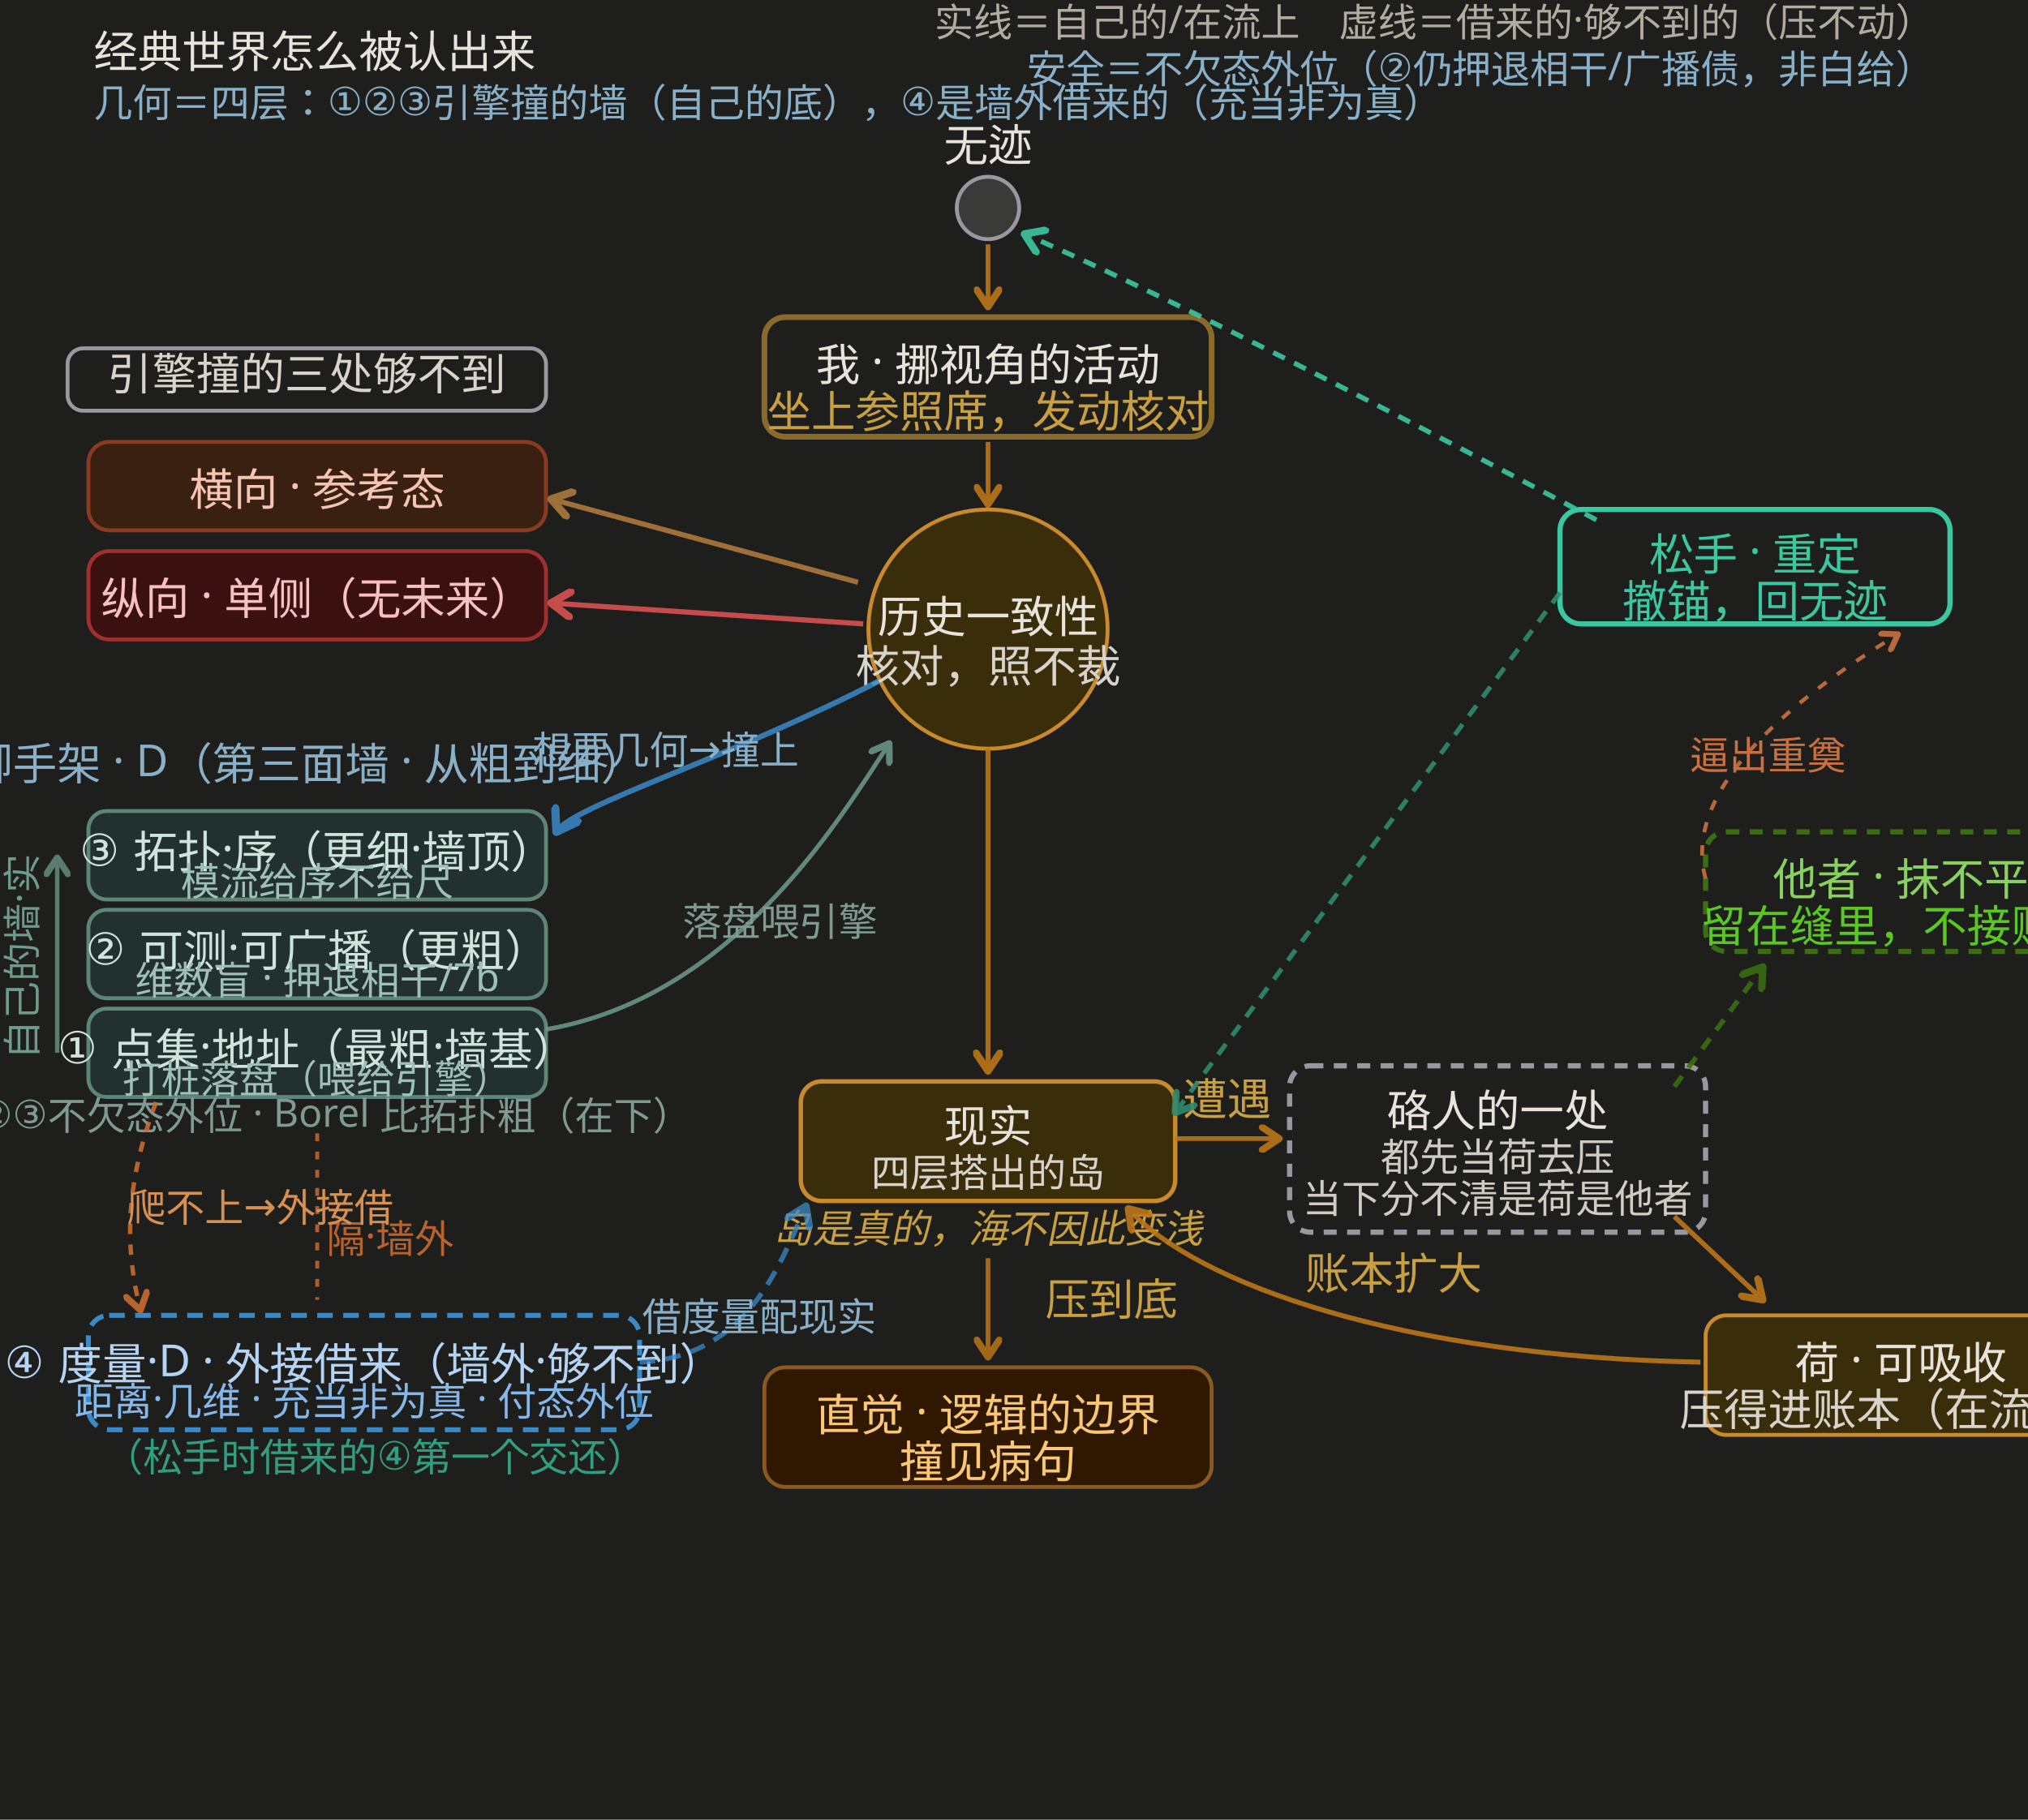
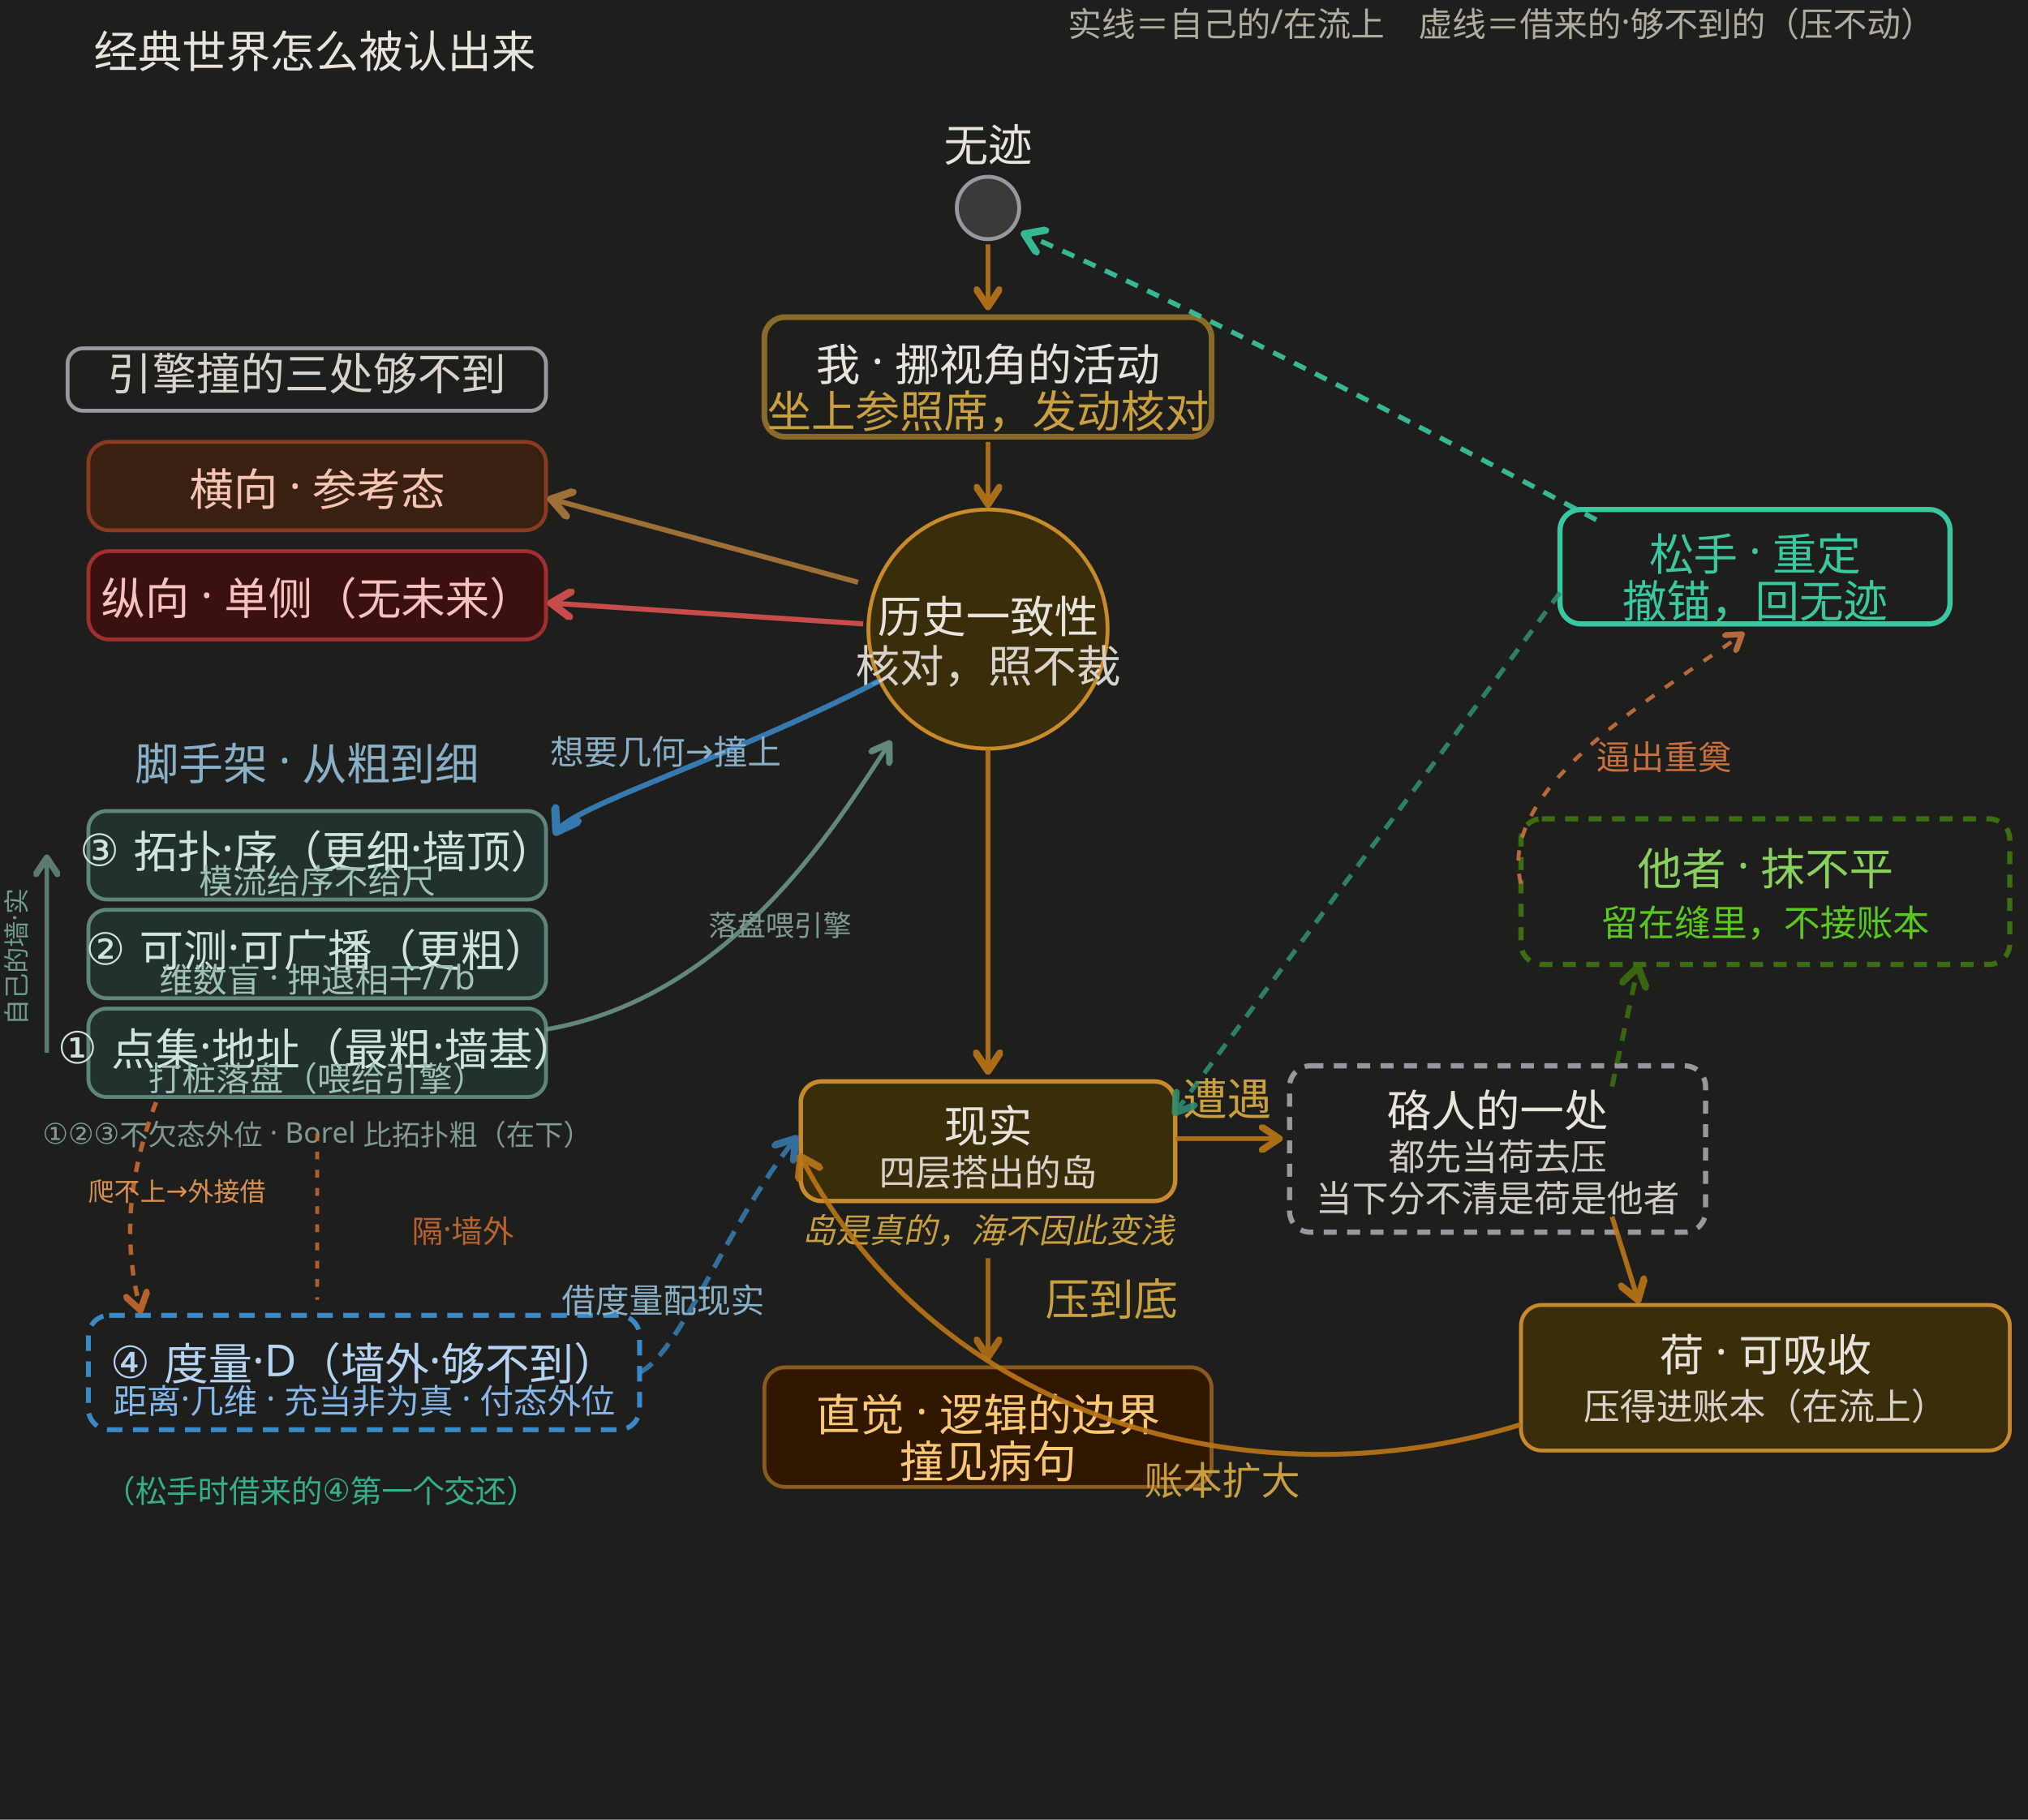
<svg xmlns="http://www.w3.org/2000/svg" preserveAspectRatio="xMidYMid meet" width="100%" viewBox="0 0 780 700" role="img">
-   <rect x="0" y="0" width="740" height="620" fill="#1e1e1c" />
  <rect x="0" y="0" width="780" height="700" fill="#1e1e1c" />
  <defs>
    <marker id="arrow" viewBox="0 0 10 10" refX="8" refY="5" markerWidth="6" markerHeight="6" orient="auto-start-reverse">
      <path d="M2 1L8 5L2 9" fill="none" stroke="context-stroke" stroke-width="2.5" stroke-linecap="round" stroke-linejoin="round" />
    </marker>
  </defs>
  <text x="36" y="26" fill="#e8e4dc" font-family="'Anthropic Sans',sans-serif" font-size="17" font-weight="500">经典世界怎么被认出来</text>
-   <text x="36" y="45" fill="#8ab0c8" font-family="'Anthropic Sans',sans-serif" font-size="15">几何＝四层：①②③引擎撞的墙（自己的底），④是墙外借来的（充当非为真）</text>
-   <text x="744" y="14" text-anchor="end" fill="#b0aca0" font-family="'Anthropic Sans',sans-serif" font-size="15">实线＝自己的/在流上　虚线＝借来的·够不到的（压不动）</text>
-   <text x="744" y="32" text-anchor="end" fill="#8ab0c8" font-family="'Anthropic Sans',sans-serif" font-size="15">安全＝不欠态外位（②仍押退相干/广播债，非白给）</text>
+   <text x="744" y="14" text-anchor="end" fill="#b0aca0" font-family="'Anthropic Sans',sans-serif" font-size="13">实线＝自己的/在流上　虚线＝借来的·够不到的（压不动）</text>
  <a href="02_start.html#scene-wuji" target="_top">
    <g>
      <circle cx="380" cy="80" r="12" fill="#3a3a38" stroke="#9b97a0" stroke-width="1.5" />
      <text x="380" y="62" text-anchor="middle" fill="#e8e4dc" font-family="'Anthropic Sans',sans-serif" font-size="17" font-weight="500">无迹</text>
    </g>
  </a>
  <line x1="380" y1="94" x2="380" y2="118" stroke="#ba7517" stroke-width="1.8" opacity="0.9" marker-end="url(#arrow)" />
  <a href="07_worldtopos.html#scene-wo" target="_top">
    <g>
      <rect x="294" y="122" width="172" height="46" rx="8" fill="none" stroke="#8a6a2a" stroke-width="2.2" />
      <text x="380" y="139" text-anchor="middle" dominant-baseline="central" fill="#e8e4dc" font-family="'Anthropic Sans',sans-serif" font-size="17" font-weight="500">我 · 挪视角的活动</text>
      <text x="380" y="157" text-anchor="middle" dominant-baseline="central" fill="#c8a040" font-family="'Anthropic Sans',sans-serif" font-size="17">坐上参照席，发动核对</text>
    </g>
  </a>
  <line x1="380" y1="170" x2="380" y2="194" stroke="#ba7517" stroke-width="1.8" opacity="0.9" marker-end="url(#arrow)" />
  <a href="07_worldtopos.html#scene-lishi" target="_top">
    <g>
      <circle cx="380" cy="242" r="46" fill="#3a2e0a" stroke="#c88a2a" stroke-width="1.5" />
      <text x="380" y="236" text-anchor="middle" dominant-baseline="central" fill="#e8e4dc" font-family="'Anthropic Sans',sans-serif" font-size="17" font-weight="500">历史一致性</text>
      <text x="380" y="255" text-anchor="middle" dominant-baseline="central" fill="#d8d4cc" font-family="'Anthropic Sans',sans-serif" font-size="17">核对，照不裁</text>
    </g>
  </a>
  <line x1="380" y1="288" x2="380" y2="412" stroke="#ba7517" stroke-width="1.9" opacity="0.9" marker-end="url(#arrow)" />
  <a href="10_classicalworld.html#scene-xianshi" target="_top">
    <g>
      <rect x="308" y="416" width="144" height="46" rx="8" fill="#3a2e0a" stroke="#c88a2a" stroke-width="1.7" />
      <text x="380" y="432" text-anchor="middle" dominant-baseline="central" fill="#e8e4dc" font-family="'Anthropic Sans',sans-serif" font-size="17" font-weight="500">现实</text>
-       <text x="380" y="450" text-anchor="middle" dominant-baseline="central" fill="#d8d4cc" font-family="'Anthropic Sans',sans-serif" font-size="15">四层搭出的岛</text>
+       <text x="380" y="450" text-anchor="middle" dominant-baseline="central" fill="#d8d4cc" font-family="'Anthropic Sans',sans-serif" font-size="14">四层搭出的岛</text>
    </g>
  </a>
-   <text x="380" y="478" text-anchor="middle" fill="#c8a040" font-family="'Anthropic Sans',sans-serif" font-size="15" font-style="italic">岛是真的，海不因此变浅</text>
+   <text x="380" y="478" text-anchor="middle" fill="#c8a040" font-family="'Anthropic Sans',sans-serif" font-size="13" font-style="italic">岛是真的，海不因此变浅</text>
  <line x1="380" y1="484" x2="380" y2="522" stroke="#ba7517" stroke-width="1.8" opacity="0.85" marker-end="url(#arrow)" />
  <text x="402" y="506" fill="#c8a040" font-family="'Anthropic Sans',sans-serif" font-size="17">压到底</text>
  <a href="08_intuition.html#scene-luoji" target="_top">
    <g>
      <rect x="294" y="526" width="172" height="46" rx="8" fill="#301800" stroke="#8a5a20" stroke-width="1.5" />
      <text x="380" y="543" text-anchor="middle" dominant-baseline="central" fill="#FAC775" font-family="'Anthropic Sans',sans-serif" font-size="17" font-weight="500">直觉 · 逻辑的边界</text>
      <text x="380" y="561" text-anchor="middle" dominant-baseline="central" fill="#FAC775" font-family="'Anthropic Sans',sans-serif" font-size="17">撞见病句</text>
    </g>
  </a>
  <a href="05_unknowable.html#scene-sanzhong" target="_top">
    <g>
      <text x="118" y="150" text-anchor="middle" fill="#d8d4cc" font-family="'Anthropic Sans',sans-serif" font-size="17">引擎撞的三处够不到</text>
      <rect x="26" y="134" width="184" height="24" rx="6" fill="none" stroke="#9b97a0" stroke-width="1.5" />
    </g>
  </a>
  <a href="04_intentionality.html#scene-heng" target="_top">
    <g>
      <rect x="34" y="170" width="176" height="34" rx="8" fill="#3a2010" stroke="#8a3a20" stroke-width="1.5" />
      <text x="122" y="187" text-anchor="middle" dominant-baseline="central" fill="#F5C4B3" font-family="'Anthropic Sans',sans-serif" font-size="17" font-weight="500">横向 · 参考态</text>
    </g>
  </a>
  <line x1="330" y1="224" x2="212" y2="192" stroke="#c88a40" stroke-width="2.0" opacity="0.75" marker-end="url(#arrow)" />
  <a href="03_twostreams.html#scene-zong" target="_top">
    <g>
      <rect x="34" y="212" width="176" height="34" rx="8" fill="#3a1010" stroke="#a03030" stroke-width="1.5" />
      <text x="122" y="229" text-anchor="middle" dominant-baseline="central" fill="#F7C1C1" font-family="'Anthropic Sans',sans-serif" font-size="17" font-weight="500">纵向 · 单侧（无未来）</text>
    </g>
  </a>
  <line x1="332" y1="240" x2="212" y2="232" stroke="#d85050" stroke-width="2.0" opacity="0.9" marker-end="url(#arrow)" />
-   <text x="118" y="300" text-anchor="middle" fill="#8ab0c8" font-family="'Anthropic Sans',sans-serif" font-size="17" font-weight="500">脚手架 · D（第三面墙 · 从粗到细）</text>
+   <text x="118" y="300" text-anchor="middle" fill="#8ab0c8" font-family="'Anthropic Sans',sans-serif" font-size="17" font-weight="500">脚手架 · 从粗到细</text>
  <path d="M338 262 C 280 292, 220 310, 214 320" fill="none" stroke="#3a8ac8" stroke-width="2.1" opacity="0.85" marker-end="url(#arrow)" />
-   <text x="256" y="294" text-anchor="middle" fill="#8ab0c8" font-family="'Anthropic Sans',sans-serif" font-size="15">想要几何→撞上</text>
+   <text x="256" y="294" text-anchor="middle" fill="#8ab0c8" font-family="'Anthropic Sans',sans-serif" font-size="13">想要几何→撞上</text>
  <g>
    <rect x="34" y="312" width="176" height="34" rx="7" fill="#22302e" stroke="#5f857b" stroke-width="1.5" />
    <text x="122" y="324" text-anchor="middle" dominant-baseline="central" fill="#cfe4dc" font-family="'Anthropic Sans',sans-serif" font-size="17" font-weight="500">③ 拓扑·序（更细·墙顶）</text>
-     <text x="122" y="338" text-anchor="middle" dominant-baseline="central" fill="#9ec0b6" font-family="'Anthropic Sans',sans-serif" font-size="15">模流给序不给尺</text>
+     <text x="122" y="338" text-anchor="middle" dominant-baseline="central" fill="#9ec0b6" font-family="'Anthropic Sans',sans-serif" font-size="13">模流给序不给尺</text>
  </g>
  <g>
    <rect x="34" y="350" width="176" height="34" rx="7" fill="#22302e" stroke="#5f857b" stroke-width="1.5" />
    <text x="122" y="362" text-anchor="middle" dominant-baseline="central" fill="#cfe4dc" font-family="'Anthropic Sans',sans-serif" font-size="17" font-weight="500">② 可测·可广播（更粗）</text>
-     <text x="122" y="376" text-anchor="middle" dominant-baseline="central" fill="#9ec0b6" font-family="'Anthropic Sans',sans-serif" font-size="15">维数盲 · 押退相干/7b</text>
+     <text x="122" y="376" text-anchor="middle" dominant-baseline="central" fill="#9ec0b6" font-family="'Anthropic Sans',sans-serif" font-size="13">维数盲 · 押退相干/7b</text>
  </g>
  <g>
    <rect x="34" y="388" width="176" height="34" rx="7" fill="#22302e" stroke="#5f857b" stroke-width="1.5" />
    <text x="122" y="400" text-anchor="middle" dominant-baseline="central" fill="#cfe4dc" font-family="'Anthropic Sans',sans-serif" font-size="17" font-weight="500">① 点集·地址（最粗·墙基）</text>
-     <text x="122" y="414" text-anchor="middle" dominant-baseline="central" fill="#9ec0b6" font-family="'Anthropic Sans',sans-serif" font-size="15">打桩落盘（喂给引擎）</text>
+     <text x="122" y="414" text-anchor="middle" dominant-baseline="central" fill="#9ec0b6" font-family="'Anthropic Sans',sans-serif" font-size="13">打桩落盘（喂给引擎）</text>
  </g>
-   <line x1="22" y1="405" x2="22" y2="330" stroke="#6f9a8e" stroke-width="1.7" opacity="0.75" marker-end="url(#arrow)" />
-   <text x="14" y="368" text-anchor="middle" fill="#6f9a8e" font-family="'Anthropic Sans',sans-serif" font-size="15" transform="rotate(-90 14 368)">自己的墙·实</text>
-   <text x="122" y="434" text-anchor="middle" fill="#7f9a92" font-family="'Anthropic Sans',sans-serif" font-size="15">①②③不欠态外位 · Borel 比拓扑粗（在下）</text>
+   <line x1="18" y1="405" x2="18" y2="330" stroke="#6f9a8e" stroke-width="1.7" opacity="0.75" marker-end="url(#arrow)" />
+   <text x="10" y="368" text-anchor="middle" fill="#6f9a8e" font-family="'Anthropic Sans',sans-serif" font-size="10" transform="rotate(-90 10 368)">自己的墙·实</text>
+   <text x="122" y="440" text-anchor="middle" fill="#7f9a92" font-family="'Anthropic Sans',sans-serif" font-size="11">①②③不欠态外位 · Borel 比拓扑粗（在下）</text>
  <path d="M210 396 C 280 384, 320 320, 342 286" fill="none" stroke="#6f9a8e" stroke-width="1.7" opacity="0.85" marker-end="url(#arrow)" />
-   <text x="300" y="360" text-anchor="middle" fill="#7f9a92" font-family="'Anthropic Sans',sans-serif" font-size="15">落盘喂引擎</text>
+   <text x="300" y="360" text-anchor="middle" fill="#7f9a92" font-family="'Anthropic Sans',sans-serif" font-size="11">落盘喂引擎</text>
  <line x1="122" y1="436" x2="122" y2="500" stroke="#c86a30" stroke-width="1.5" stroke-dasharray="3 4" opacity="0.85" />
-   <text x="150" y="482" text-anchor="middle" fill="#c86a30" font-family="'Anthropic Sans',sans-serif" font-size="15" opacity="0.9">隔·墙外</text>
+   <text x="178" y="478" text-anchor="middle" fill="#c86a30" font-family="'Anthropic Sans',sans-serif" font-size="12" opacity="0.9">隔·墙外</text>
  <a href="09_assertion.html#scene-dui" target="_top">
    <g>
      <rect x="34" y="506" width="212" height="44" rx="8" fill="none" stroke="#3a8ac8" stroke-width="1.9" stroke-dasharray="6 4" />
-       <text x="140" y="521" text-anchor="middle" dominant-baseline="central" fill="#B5D4F4" font-family="'Anthropic Sans',sans-serif" font-size="17" font-weight="500">④ 度量·D · 外接借来（墙外·够不到）</text>
-       <text x="140" y="538" text-anchor="middle" dominant-baseline="central" fill="#85B7EB" font-family="'Anthropic Sans',sans-serif" font-size="15">距离·几维 · 充当非为真 · 付态外位</text>
+       <text x="140" y="521" text-anchor="middle" dominant-baseline="central" fill="#B5D4F4" font-family="'Anthropic Sans',sans-serif" font-size="17" font-weight="500">④ 度量·D（墙外·够不到）</text>
+       <text x="140" y="538" text-anchor="middle" dominant-baseline="central" fill="#85B7EB" font-family="'Anthropic Sans',sans-serif" font-size="13">距离·几维 · 充当非为真 · 付态外位</text>
    </g>
  </a>
  <path d="M60 424 C 48 456, 48 480, 54 504" fill="none" stroke="#c86a30" stroke-width="1.7" opacity="0.9" stroke-dasharray="4 4" marker-end="url(#arrow)" />
-   <text x="100" y="470" text-anchor="middle" fill="#d89050" font-family="'Anthropic Sans',sans-serif" font-size="15">爬不上→外接借</text>
-   <path d="M246 524 C 288 522, 300 486, 310 464" fill="none" stroke="#3a8ac8" stroke-width="1.9" opacity="0.75" stroke-dasharray="6 4" marker-end="url(#arrow)" />
-   <text x="292" y="512" text-anchor="middle" fill="#8ab0c8" font-family="'Anthropic Sans',sans-serif" font-size="15">借度量配现实</text>
+   <text x="68" y="462" text-anchor="middle" fill="#d89050" font-family="'Anthropic Sans',sans-serif" font-size="10">爬不上→外接借</text>
+   <path d="M246 528 C 262 520, 280 470, 306 438" fill="none" stroke="#3a8ac8" stroke-width="1.9" opacity="0.75" stroke-dasharray="6 4" marker-end="url(#arrow)" />
+   <text x="255" y="505" text-anchor="middle" fill="#8ab0c8" font-family="'Anthropic Sans',sans-serif" font-size="13">借度量配现实</text>
  <line x1="452" y1="438" x2="492" y2="438" stroke="#ba7517" stroke-width="1.8" opacity="0.9" marker-end="url(#arrow)" />
  <text x="472" y="429" text-anchor="middle" fill="#c8a040" font-family="'Anthropic Sans',sans-serif" font-size="17">遭遇</text>
  <g>
    <rect x="496" y="410" width="160" height="64" rx="8" fill="none" stroke="#9b97a0" stroke-width="2.0" stroke-dasharray="5 4" />
    <text x="576" y="426" text-anchor="middle" dominant-baseline="central" fill="#e8e4dc" font-family="'Anthropic Sans',sans-serif" font-size="17" font-weight="500">硌人的一处</text>
-     <text x="576" y="444" text-anchor="middle" dominant-baseline="central" fill="#d0ccc4" font-family="'Anthropic Sans',sans-serif" font-size="15">都先当荷去压</text>
-     <text x="576" y="460" text-anchor="middle" dominant-baseline="central" fill="#d0ccc4" font-family="'Anthropic Sans',sans-serif" font-size="15">当下分不清是荷是他者</text>
+     <text x="576" y="444" text-anchor="middle" dominant-baseline="central" fill="#d0ccc4" font-family="'Anthropic Sans',sans-serif" font-size="14">都先当荷去压</text>
+     <text x="576" y="460" text-anchor="middle" dominant-baseline="central" fill="#d0ccc4" font-family="'Anthropic Sans',sans-serif" font-size="14">当下分不清是荷是他者</text>
  </g>
-   <line x1="644" y1="418" x2="678" y2="372" stroke="#3b6d11" stroke-width="1.9" opacity="0.9" stroke-dasharray="5 4" marker-end="url(#arrow)" />
+   <line x1="620" y1="418" x2="630" y2="372" stroke="#3b6d11" stroke-width="1.9" opacity="0.9" stroke-dasharray="5 4" marker-end="url(#arrow)" />
  <g>
-     <rect x="656" y="320" width="150" height="46" rx="8" fill="none" stroke="#3b6d11" stroke-width="2.0" stroke-dasharray="5 4" />
-     <text x="731" y="337" text-anchor="middle" dominant-baseline="central" fill="#8ad060" font-family="'Anthropic Sans',sans-serif" font-size="17" font-weight="500">他者 · 抹不平</text>
-     <text x="731" y="355" text-anchor="middle" dominant-baseline="central" fill="#5ac820" font-family="'Anthropic Sans',sans-serif" font-size="17">留在缝里，不接账本</text>
+     <rect x="585" y="315" width="188" height="56" rx="8" fill="none" stroke="#3b6d11" stroke-width="2.0" stroke-dasharray="5 4" />
+     <text x="679" y="333" text-anchor="middle" dominant-baseline="central" fill="#8ad060" font-family="'Anthropic Sans',sans-serif" font-size="17" font-weight="500">他者 · 抹不平</text>
+     <text x="679" y="354" text-anchor="middle" dominant-baseline="central" fill="#5ac820" font-family="'Anthropic Sans',sans-serif" font-size="14">留在缝里，不接账本</text>
  </g>
-   <path d="M656 338 C 646 302, 694 266, 730 244" fill="none" stroke="#c87040" stroke-width="1.5" opacity="0.9" stroke-dasharray="4 5" marker-end="url(#arrow)" />
-   <text x="680" y="296" text-anchor="middle" fill="#c87040" font-family="'Anthropic Sans',sans-serif" font-size="15">逼出重奠</text>
-   <line x1="644" y1="468" x2="678" y2="500" stroke="#ba7517" stroke-width="1.9" opacity="0.9" marker-end="url(#arrow)" />
+   <path d="M585 340 C 575 302, 640 266, 670 244" fill="none" stroke="#c87040" stroke-width="1.5" opacity="0.9" stroke-dasharray="4 5" marker-end="url(#arrow)" />
+   <text x="640" y="296" text-anchor="middle" fill="#c87040" font-family="'Anthropic Sans',sans-serif" font-size="13">逼出重奠</text>
+   <line x1="620" y1="468" x2="630" y2="500" stroke="#ba7517" stroke-width="1.9" opacity="0.9" marker-end="url(#arrow)" />
  <a href="06_theother.html#scene-he" target="_top">
    <g>
-       <rect x="656" y="506" width="150" height="46" rx="8" fill="#3a2e0a" stroke="#c88a2a" stroke-width="1.5" />
-       <text x="731" y="523" text-anchor="middle" dominant-baseline="central" fill="#e8e4dc" font-family="'Anthropic Sans',sans-serif" font-size="17" font-weight="500">荷 · 可吸收</text>
-       <text x="731" y="541" text-anchor="middle" dominant-baseline="central" fill="#d8d4cc" font-family="'Anthropic Sans',sans-serif" font-size="17">压得进账本（在流上）</text>
+       <rect x="585" y="502" width="188" height="56" rx="8" fill="#3a2e0a" stroke="#c88a2a" stroke-width="1.5" />
+       <text x="679" y="520" text-anchor="middle" dominant-baseline="central" fill="#e8e4dc" font-family="'Anthropic Sans',sans-serif" font-size="17" font-weight="500">荷 · 可吸收</text>
+       <text x="679" y="540" text-anchor="middle" dominant-baseline="central" fill="#d8d4cc" font-family="'Anthropic Sans',sans-serif" font-size="14">压得进账本（在流上）</text>
    </g>
  </a>
-   <path d="M654 524 C 540 522, 460 494, 434 465" fill="none" stroke="#ba7517" stroke-width="1.9" opacity="0.9" marker-end="url(#arrow)" />
-   <text x="536" y="496" text-anchor="middle" fill="#c8a040" font-family="'Anthropic Sans',sans-serif" font-size="17">账本扩大</text>
+   <path d="M585 548 C 480 580, 360 545, 308 445" fill="none" stroke="#ba7517" stroke-width="1.9" opacity="0.9" marker-end="url(#arrow)" />
+   <text x="470" y="575" text-anchor="middle" fill="#c8a040" font-family="'Anthropic Sans',sans-serif" font-size="15">账本扩大</text>
  <a href="12_epilogue.html#scene-songshou" target="_top">
    <g>
      <rect x="600" y="196" width="150" height="44" rx="8" fill="none" stroke="#3ac8a0" stroke-width="2.0" />
      <text x="675" y="212" text-anchor="middle" dominant-baseline="central" fill="#3ac8a0" font-family="'Anthropic Sans',sans-serif" font-size="17" font-weight="500">松手 · 重定</text>
      <text x="675" y="230" text-anchor="middle" dominant-baseline="central" fill="#3ac8a0" font-family="'Anthropic Sans',sans-serif" font-size="17">撤锚，回无迹</text>
    </g>
  </a>
  <line x1="600" y1="228" x2="452" y2="428" stroke="#2f8a6e" stroke-width="1.8" opacity="0.9" stroke-dasharray="5 4" marker-end="url(#arrow)" />
  <path d="M614 200 C 520 150, 440 110, 394 90" fill="none" stroke="#3ac8a0" stroke-width="1.9" opacity="0.9" stroke-dasharray="5 4" marker-end="url(#arrow)" />
-   <text x="40" y="566" text-anchor="start" fill="#3ac8a0" font-family="'Anthropic Sans',sans-serif" font-size="15" opacity="0.75">（松手时借来的④第一个交还）</text>
+   <text x="40" y="578" text-anchor="start" fill="#3ac8a0" font-family="'Anthropic Sans',sans-serif" font-size="12" opacity="0.85">（松手时借来的④第一个交还）</text>
</svg>
